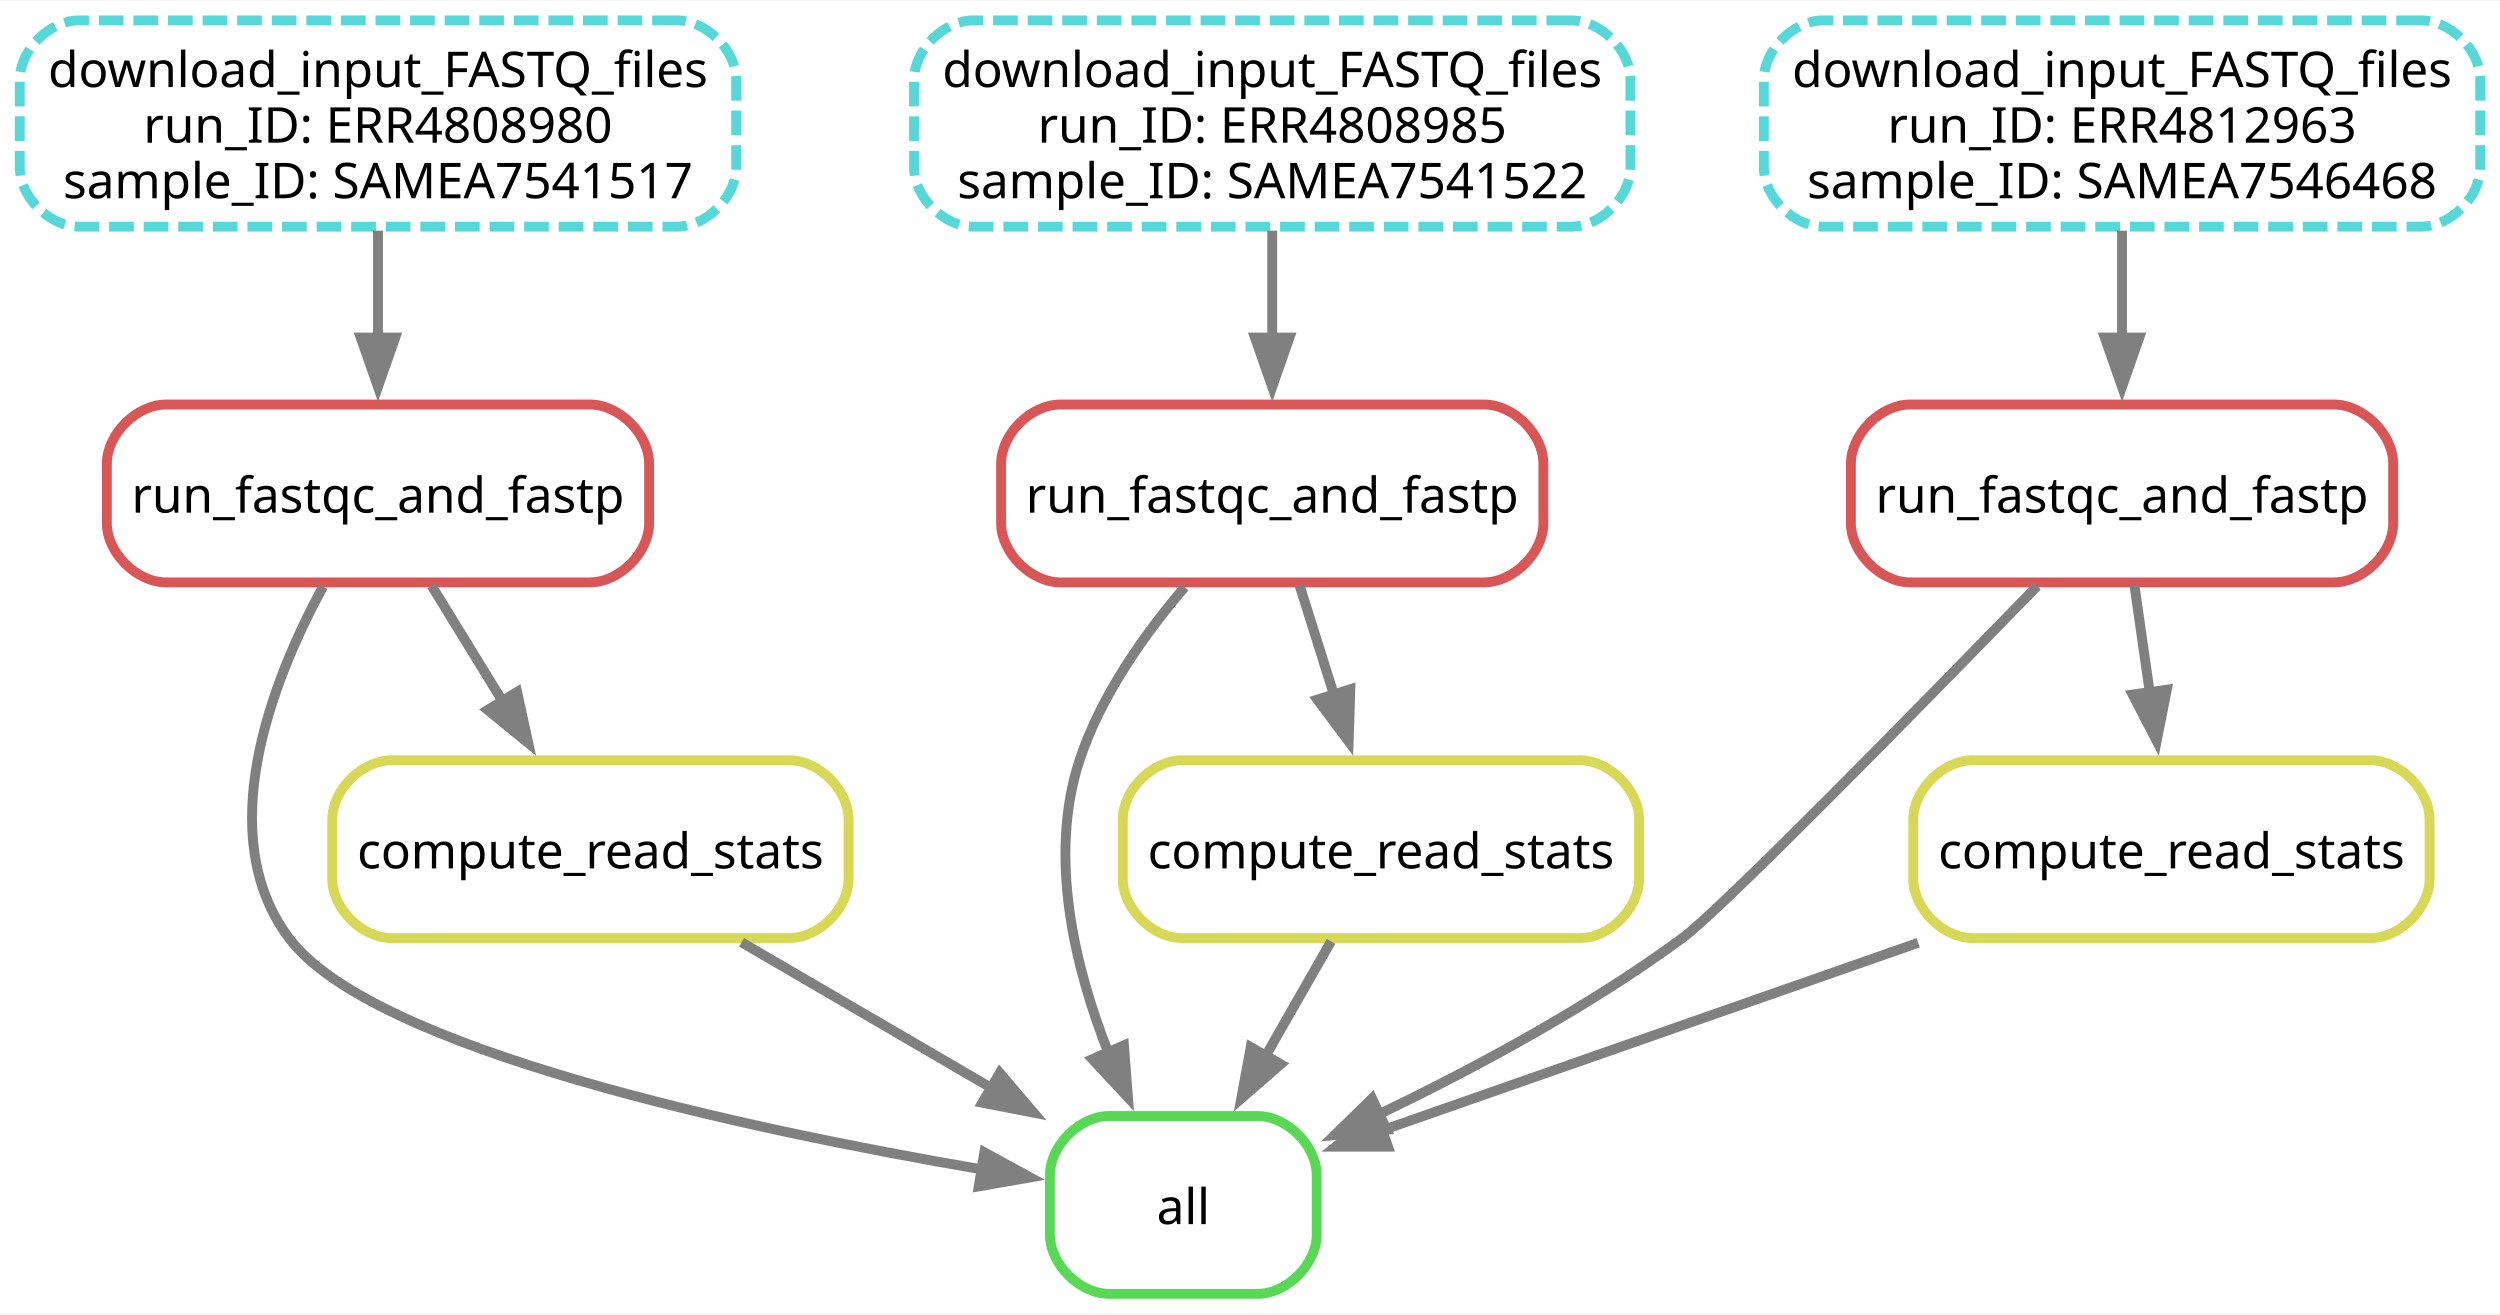
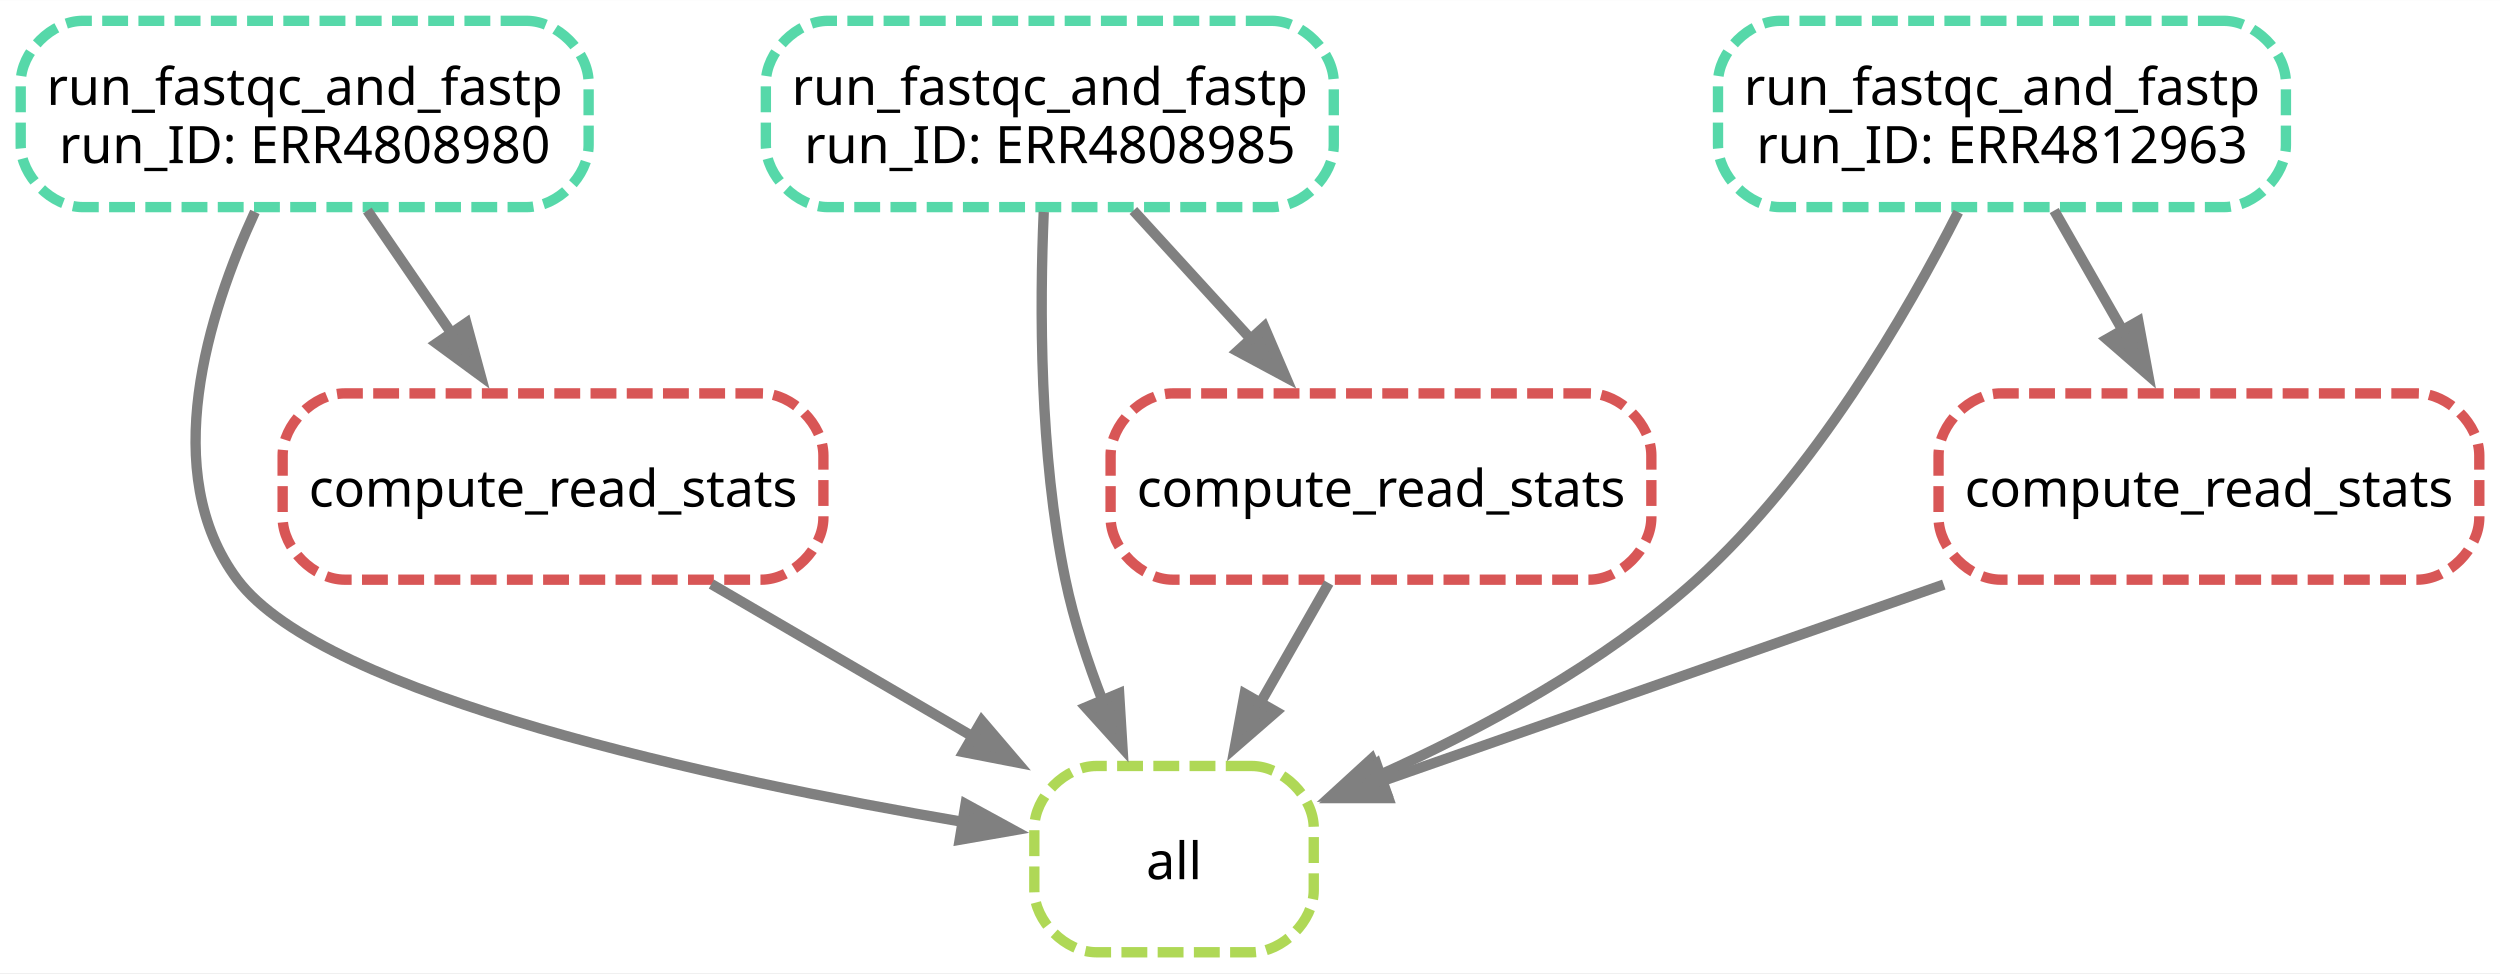
- <svg xmlns="http://www.w3.org/2000/svg" width="506pt" height="266pt" viewBox="0.00 0.00 506.00 265.75">
-   <g id="graph0" class="graph" transform="scale(1 1) rotate(0) translate(4 261.75)">
-     <polygon fill="white" stroke="none" points="-4,4 -4,-261.75 502,-261.75 502,4 -4,4" />
+ <svg xmlns="http://www.w3.org/2000/svg" width="483pt" height="188pt" viewBox="0.00 0.00 483.12 188.00">
+   <g id="graph0" class="graph" transform="scale(1 1) rotate(0) translate(4 184)">
+     <polygon fill="white" stroke="none" points="-4,4 -4,-184 479.12,-184 479.12,4 -4,4" />
    <g id="node1" class="node">
-       <path fill="none" stroke="#59d856" stroke-width="2" d="M250.5,-36C250.5,-36 220.5,-36 220.5,-36 214.5,-36 208.5,-30 208.5,-24 208.5,-24 208.5,-12 208.5,-12 208.5,-6 214.5,0 220.5,0 220.5,0 250.5,0 250.5,0 256.5,0 262.5,-6 262.5,-12 262.5,-12 262.5,-24 262.5,-24 262.5,-30 256.5,-36 250.5,-36" />
-       <text text-anchor="middle" x="235.5" y="-14.12" font-family="sans" font-size="10.00">all</text>
+       <path fill="none" stroke="#afd856" stroke-width="2" stroke-dasharray="5,2" d="M237.88,-36C237.88,-36 207.88,-36 207.88,-36 201.88,-36 195.88,-30 195.88,-24 195.88,-24 195.88,-12 195.88,-12 195.88,-6 201.88,0 207.88,0 207.88,0 237.88,0 237.88,0 243.88,0 249.88,-6 249.88,-12 249.88,-12 249.88,-24 249.88,-24 249.88,-30 243.88,-36 237.88,-36" />
+       <text text-anchor="middle" x="222.88" y="-14.12" font-family="sans" font-size="10.00">all</text>
    </g>
    <g id="node2" class="node">
-       <path fill="none" stroke="#d85656" stroke-width="2" d="M115.38,-180C115.38,-180 29.62,-180 29.62,-180 23.62,-180 17.62,-174 17.62,-168 17.62,-168 17.62,-156 17.62,-156 17.62,-150 23.62,-144 29.62,-144 29.62,-144 115.38,-144 115.38,-144 121.38,-144 127.38,-150 127.38,-156 127.38,-156 127.38,-168 127.38,-168 127.38,-174 121.38,-180 115.38,-180" />
-       <text text-anchor="middle" x="72.5" y="-158.12" font-family="sans" font-size="10.00">run_fastqc_and_fastp</text>
+       <path fill="none" stroke="#56d8a9" stroke-width="2" stroke-dasharray="5,2" d="M97.75,-180C97.75,-180 12,-180 12,-180 6,-180 0,-174 0,-168 0,-168 0,-156 0,-156 0,-150 6,-144 12,-144 12,-144 97.75,-144 97.75,-144 103.75,-144 109.75,-150 109.75,-156 109.75,-156 109.75,-168 109.75,-168 109.75,-174 103.75,-180 97.75,-180" />
+       <text text-anchor="middle" x="54.88" y="-163.75" font-family="sans" font-size="10.00">run_fastqc_and_fastp</text>
+       <text text-anchor="middle" x="54.88" y="-152.5" font-family="sans" font-size="10.00">run_ID: ERR4808980</text>
    </g>
    <g id="edge1" class="edge">
-       <path fill="none" stroke="grey" stroke-width="2" d="M61.38,-143.15C50.89,-123.77 38.9,-92.82 54.5,-72 71.32,-49.54 146.75,-33.4 194.76,-25.18" />
-       <polygon fill="grey" stroke="grey" stroke-width="2" points="195.23,-28.65 204.52,-23.57 194.09,-21.75 195.23,-28.65" />
+       <path fill="none" stroke="grey" stroke-width="2" d="M45.26,-143.07C36.29,-123.63 26.43,-92.62 41.88,-72 58.7,-49.54 134.12,-33.4 182.14,-25.18" />
+       <polygon fill="grey" stroke="grey" stroke-width="2" points="182.6,-28.65 191.9,-23.57 181.46,-21.75 182.6,-28.65" />
    </g>
-     <g id="node8" class="node">
-       <path fill="none" stroke="#d6d856" stroke-width="2" d="M155.75,-108C155.75,-108 75.25,-108 75.25,-108 69.25,-108 63.25,-102 63.25,-96 63.25,-96 63.25,-84 63.25,-84 63.25,-78 69.25,-72 75.25,-72 75.25,-72 155.75,-72 155.75,-72 161.75,-72 167.75,-78 167.75,-84 167.75,-84 167.75,-96 167.75,-96 167.75,-102 161.75,-108 155.75,-108" />
-       <text text-anchor="middle" x="115.5" y="-86.12" font-family="sans" font-size="10.00">compute_read_stats</text>
+     <g id="node5" class="node">
+       <path fill="none" stroke="#d85656" stroke-width="2" stroke-dasharray="5,2" d="M143.12,-108C143.12,-108 62.62,-108 62.62,-108 56.62,-108 50.62,-102 50.62,-96 50.62,-96 50.62,-84 50.62,-84 50.62,-78 56.62,-72 62.62,-72 62.62,-72 143.12,-72 143.12,-72 149.12,-72 155.12,-78 155.12,-84 155.12,-84 155.12,-96 155.12,-96 155.12,-102 149.12,-108 143.12,-108" />
+       <text text-anchor="middle" x="102.88" y="-86.12" font-family="sans" font-size="10.00">compute_read_stats</text>
    </g>
-     <g id="edge10" class="edge">
-       <path fill="none" stroke="grey" stroke-width="2" d="M83.35,-143.34C87.75,-136.18 92.94,-127.73 97.85,-119.73" />
-       <polygon fill="grey" stroke="grey" stroke-width="2" points="100.67,-121.83 102.92,-111.48 94.7,-118.17 100.67,-121.83" />
+     <g id="edge7" class="edge">
+       <path fill="none" stroke="grey" stroke-width="2" d="M66.99,-143.34C71.95,-136.1 77.82,-127.53 83.37,-119.45" />
+       <polygon fill="grey" stroke="grey" stroke-width="2" points="86.12,-121.62 88.89,-111.4 80.35,-117.67 86.12,-121.62" />
    </g>
    <g id="node3" class="node">
-       <path fill="none" stroke="#56d8d8" stroke-width="2" stroke-dasharray="5,2" d="M133,-257.75C133,-257.75 12,-257.75 12,-257.75 6,-257.75 0,-251.75 0,-245.75 0,-245.75 0,-228 0,-228 0,-222 6,-216 12,-216 12,-216 133,-216 133,-216 139,-216 145,-222 145,-228 145,-228 145,-245.75 145,-245.75 145,-251.75 139,-257.75 133,-257.75" />
-       <text text-anchor="middle" x="72.5" y="-244.25" font-family="sans" font-size="10.00">download_input_FASTQ_files</text>
-       <text text-anchor="middle" x="72.5" y="-233" font-family="sans" font-size="10.00">run_ID: ERR4808980</text>
-       <text text-anchor="middle" x="72.5" y="-221.75" font-family="sans" font-size="10.00">sample_ID: SAMEA7541517</text>
+       <path fill="none" stroke="#56d8a9" stroke-width="2" stroke-dasharray="5,2" d="M241.75,-180C241.75,-180 156,-180 156,-180 150,-180 144,-174 144,-168 144,-168 144,-156 144,-156 144,-150 150,-144 156,-144 156,-144 241.75,-144 241.75,-144 247.75,-144 253.75,-150 253.75,-156 253.75,-156 253.75,-168 253.75,-168 253.75,-174 247.75,-180 241.75,-180" />
+       <text text-anchor="middle" x="198.88" y="-163.75" font-family="sans" font-size="10.00">run_fastqc_and_fastp</text>
+       <text text-anchor="middle" x="198.88" y="-152.5" font-family="sans" font-size="10.00">run_ID: ERR4808985</text>
    </g>
-     <g id="edge7" class="edge">
-       <path fill="none" stroke="grey" stroke-width="2" d="M72.5,-215.19C72.5,-208.43 72.5,-200.79 72.5,-193.47" />
-       <polygon fill="grey" stroke="grey" stroke-width="2" points="76,-193.56 72.5,-183.56 69,-193.56 76,-193.56" />
+     <g id="edge2" class="edge">
+       <path fill="none" stroke="grey" stroke-width="2" d="M197.7,-143.06C196.92,-124.93 196.83,-96.22 201.88,-72 203.5,-64.18 206.19,-56.02 209.11,-48.52" />
+       <polygon fill="grey" stroke="grey" stroke-width="2" points="212.27,-50.04 212.92,-39.47 205.82,-47.33 212.27,-50.04" />
+     </g>
+     <g id="node6" class="node">
+       <path fill="none" stroke="#d85656" stroke-width="2" stroke-dasharray="5,2" d="M303.12,-108C303.12,-108 222.62,-108 222.62,-108 216.62,-108 210.62,-102 210.62,-96 210.62,-96 210.62,-84 210.62,-84 210.62,-78 216.62,-72 222.62,-72 222.62,-72 303.12,-72 303.12,-72 309.12,-72 315.12,-78 315.12,-84 315.12,-84 315.12,-96 315.12,-96 315.12,-102 309.12,-108 303.12,-108" />
+       <text text-anchor="middle" x="262.88" y="-86.12" font-family="sans" font-size="10.00">compute_read_stats</text>
+     </g>
+     <g id="edge8" class="edge">
+       <path fill="none" stroke="grey" stroke-width="2" d="M215.02,-143.34C221.94,-135.77 230.19,-126.75 237.87,-118.35" />
+       <polygon fill="grey" stroke="grey" stroke-width="2" points="240.3,-120.88 244.47,-111.14 235.13,-116.15 240.3,-120.88" />
    </g>
    <g id="node4" class="node">
-       <path fill="none" stroke="#d85656" stroke-width="2" d="M296.38,-180C296.38,-180 210.62,-180 210.62,-180 204.62,-180 198.62,-174 198.62,-168 198.62,-168 198.62,-156 198.62,-156 198.62,-150 204.62,-144 210.62,-144 210.62,-144 296.38,-144 296.38,-144 302.38,-144 308.38,-150 308.38,-156 308.38,-156 308.38,-168 308.38,-168 308.38,-174 302.38,-180 296.38,-180" />
-       <text text-anchor="middle" x="253.5" y="-158.12" font-family="sans" font-size="10.00">run_fastqc_and_fastp</text>
-     </g>
-     <g id="edge2" class="edge">
-       <path fill="none" stroke="grey" stroke-width="2" d="M235.79,-143.05C227.61,-133.48 218.78,-121.03 214.5,-108 208.12,-88.58 213.47,-66.18 220.37,-48.71" />
-       <polygon fill="grey" stroke="grey" stroke-width="2" points="223.49,-50.31 224.3,-39.75 217.08,-47.5 223.49,-50.31" />
-     </g>
-     <g id="node9" class="node">
-       <path fill="none" stroke="#d6d856" stroke-width="2" d="M315.75,-108C315.75,-108 235.25,-108 235.25,-108 229.25,-108 223.25,-102 223.25,-96 223.25,-96 223.25,-84 223.25,-84 223.25,-78 229.25,-72 235.25,-72 235.25,-72 315.75,-72 315.75,-72 321.75,-72 327.75,-78 327.75,-84 327.75,-84 327.75,-96 327.75,-96 327.75,-102 321.75,-108 315.75,-108" />
-       <text text-anchor="middle" x="275.5" y="-86.12" font-family="sans" font-size="10.00">compute_read_stats</text>
-     </g>
-     <g id="edge11" class="edge">
-       <path fill="none" stroke="grey" stroke-width="2" d="M259.05,-143.34C261.17,-136.59 263.65,-128.69 266.04,-121.11" />
-       <polygon fill="grey" stroke="grey" stroke-width="2" points="269.31,-122.38 268.97,-111.79 262.63,-120.28 269.31,-122.38" />
-     </g>
-     <g id="node5" class="node">
-       <path fill="none" stroke="#56d8d8" stroke-width="2" stroke-dasharray="5,2" d="M314,-257.75C314,-257.75 193,-257.75 193,-257.75 187,-257.75 181,-251.75 181,-245.75 181,-245.75 181,-228 181,-228 181,-222 187,-216 193,-216 193,-216 314,-216 314,-216 320,-216 326,-222 326,-228 326,-228 326,-245.75 326,-245.75 326,-251.75 320,-257.75 314,-257.75" />
-       <text text-anchor="middle" x="253.5" y="-244.25" font-family="sans" font-size="10.00">download_input_FASTQ_files</text>
-       <text text-anchor="middle" x="253.5" y="-233" font-family="sans" font-size="10.00">run_ID: ERR4808985</text>
-       <text text-anchor="middle" x="253.5" y="-221.75" font-family="sans" font-size="10.00">sample_ID: SAMEA7541522</text>
-     </g>
-     <g id="edge8" class="edge">
-       <path fill="none" stroke="grey" stroke-width="2" d="M253.5,-215.19C253.5,-208.43 253.5,-200.79 253.5,-193.47" />
-       <polygon fill="grey" stroke="grey" stroke-width="2" points="257,-193.56 253.5,-183.56 250,-193.56 257,-193.56" />
-     </g>
-     <g id="node6" class="node">
-       <path fill="none" stroke="#d85656" stroke-width="2" d="M468.38,-180C468.38,-180 382.62,-180 382.62,-180 376.62,-180 370.62,-174 370.62,-168 370.62,-168 370.62,-156 370.62,-156 370.62,-150 376.62,-144 382.62,-144 382.62,-144 468.38,-144 468.38,-144 474.38,-144 480.38,-150 480.38,-156 480.38,-156 480.38,-168 480.38,-168 480.38,-174 474.38,-180 468.38,-180" />
-       <text text-anchor="middle" x="425.5" y="-158.12" font-family="sans" font-size="10.00">run_fastqc_and_fastp</text>
+       <path fill="none" stroke="#56d8a9" stroke-width="2" stroke-dasharray="5,2" d="M425.75,-180C425.75,-180 340,-180 340,-180 334,-180 328,-174 328,-168 328,-168 328,-156 328,-156 328,-150 334,-144 340,-144 340,-144 425.75,-144 425.75,-144 431.75,-144 437.75,-150 437.75,-156 437.75,-156 437.75,-168 437.75,-168 437.75,-174 431.75,-180 425.75,-180" />
+       <text text-anchor="middle" x="382.88" y="-163.75" font-family="sans" font-size="10.00">run_fastqc_and_fastp</text>
+       <text text-anchor="middle" x="382.88" y="-152.5" font-family="sans" font-size="10.00">run_ID: ERR4812963</text>
    </g>
    <g id="edge3" class="edge">
-       <path fill="none" stroke="grey" stroke-width="2" d="M408.33,-143.26C384.75,-119 344.38,-77.8 336.5,-72 317.57,-58.07 294.48,-45.67 275.16,-36.37" />
-       <polygon fill="grey" stroke="grey" stroke-width="2" points="276.67,-33.21 266.13,-32.14 273.71,-39.55 276.67,-33.21" />
-     </g>
-     <g id="node10" class="node">
-       <path fill="none" stroke="#d6d856" stroke-width="2" d="M475.75,-108C475.75,-108 395.25,-108 395.25,-108 389.25,-108 383.25,-102 383.25,-96 383.25,-96 383.25,-84 383.25,-84 383.25,-78 389.25,-72 395.25,-72 395.25,-72 475.75,-72 475.75,-72 481.75,-72 487.75,-78 487.75,-84 487.75,-84 487.75,-96 487.75,-96 487.75,-102 481.75,-108 475.75,-108" />
-       <text text-anchor="middle" x="435.5" y="-86.12" font-family="sans" font-size="10.00">compute_read_stats</text>
-     </g>
-     <g id="edge12" class="edge">
-       <path fill="none" stroke="grey" stroke-width="2" d="M428.02,-143.34C428.96,-136.75 430.06,-129.08 431.12,-121.67" />
-       <polygon fill="grey" stroke="grey" stroke-width="2" points="434.57,-122.29 432.51,-111.9 427.64,-121.3 434.57,-122.29" />
+       <path fill="none" stroke="grey" stroke-width="2" d="M374.42,-143.03C364.53,-123.54 346.58,-92.5 323.88,-72 305.98,-55.85 282.27,-43.07 262.31,-34.11" />
+       <polygon fill="grey" stroke="grey" stroke-width="2" points="263.81,-30.95 253.24,-30.23 261.06,-37.38 263.81,-30.95" />
    </g>
    <g id="node7" class="node">
-       <path fill="none" stroke="#56d8d8" stroke-width="2" stroke-dasharray="5,2" d="M486,-257.75C486,-257.75 365,-257.75 365,-257.75 359,-257.75 353,-251.75 353,-245.75 353,-245.75 353,-228 353,-228 353,-222 359,-216 365,-216 365,-216 486,-216 486,-216 492,-216 498,-222 498,-228 498,-228 498,-245.75 498,-245.75 498,-251.75 492,-257.75 486,-257.75" />
-       <text text-anchor="middle" x="425.5" y="-244.25" font-family="sans" font-size="10.00">download_input_FASTQ_files</text>
-       <text text-anchor="middle" x="425.5" y="-233" font-family="sans" font-size="10.00">run_ID: ERR4812963</text>
-       <text text-anchor="middle" x="425.5" y="-221.75" font-family="sans" font-size="10.00">sample_ID: SAMEA7546468</text>
+       <path fill="none" stroke="#d85656" stroke-width="2" stroke-dasharray="5,2" d="M463.12,-108C463.12,-108 382.62,-108 382.62,-108 376.62,-108 370.62,-102 370.62,-96 370.62,-96 370.62,-84 370.62,-84 370.62,-78 376.62,-72 382.62,-72 382.62,-72 463.12,-72 463.12,-72 469.12,-72 475.12,-78 475.12,-84 475.12,-84 475.12,-96 475.12,-96 475.12,-102 469.12,-108 463.12,-108" />
+       <text text-anchor="middle" x="422.88" y="-86.12" font-family="sans" font-size="10.00">compute_read_stats</text>
    </g>
    <g id="edge9" class="edge">
-       <path fill="none" stroke="grey" stroke-width="2" d="M425.5,-215.19C425.5,-208.43 425.5,-200.79 425.5,-193.47" />
-       <polygon fill="grey" stroke="grey" stroke-width="2" points="429,-193.56 425.5,-183.56 422,-193.56 429,-193.56" />
+       <path fill="none" stroke="grey" stroke-width="2" d="M392.97,-143.34C397.01,-136.26 401.78,-127.92 406.3,-120" />
+       <polygon fill="grey" stroke="grey" stroke-width="2" points="409.22,-121.95 411.14,-111.53 403.14,-118.48 409.22,-121.95" />
    </g>
    <g id="edge4" class="edge">
-       <path fill="none" stroke="grey" stroke-width="2" d="M146.09,-71.15C161.55,-62.14 180.47,-51.1 196.92,-41.51" />
-       <polygon fill="grey" stroke="grey" stroke-width="2" points="198.35,-44.72 205.22,-36.66 194.82,-38.68 198.35,-44.72" />
+       <path fill="none" stroke="grey" stroke-width="2" d="M133.47,-71.15C148.93,-62.14 167.84,-51.1 184.29,-41.51" />
+       <polygon fill="grey" stroke="grey" stroke-width="2" points="185.72,-44.72 192.6,-36.66 182.2,-38.68 185.72,-44.72" />
    </g>
    <g id="edge5" class="edge">
-       <path fill="none" stroke="grey" stroke-width="2" d="M265.41,-71.34C261.36,-64.26 256.6,-55.92 252.07,-48" />
-       <polygon fill="grey" stroke="grey" stroke-width="2" points="255.23,-46.48 247.23,-39.53 249.15,-49.95 255.23,-46.48" />
+       <path fill="none" stroke="grey" stroke-width="2" d="M252.78,-71.34C248.74,-64.26 243.97,-55.92 239.45,-48" />
+       <polygon fill="grey" stroke="grey" stroke-width="2" points="242.61,-46.48 234.61,-39.53 236.53,-49.95 242.61,-46.48" />
    </g>
    <g id="edge6" class="edge">
-       <path fill="none" stroke="grey" stroke-width="2" d="M384.25,-71.06C350.48,-59.24 306.89,-43.99 275.64,-33.05" />
-       <polygon fill="grey" stroke="grey" stroke-width="2" points="276.93,-29.79 266.34,-29.79 274.62,-36.4 276.93,-29.79" />
+       <path fill="none" stroke="grey" stroke-width="2" d="M371.63,-71.06C337.86,-59.24 294.26,-43.99 263.01,-33.05" />
+       <polygon fill="grey" stroke="grey" stroke-width="2" points="264.31,-29.79 253.71,-29.79 262,-36.4 264.31,-29.79" />
    </g>
  </g>
</svg>
